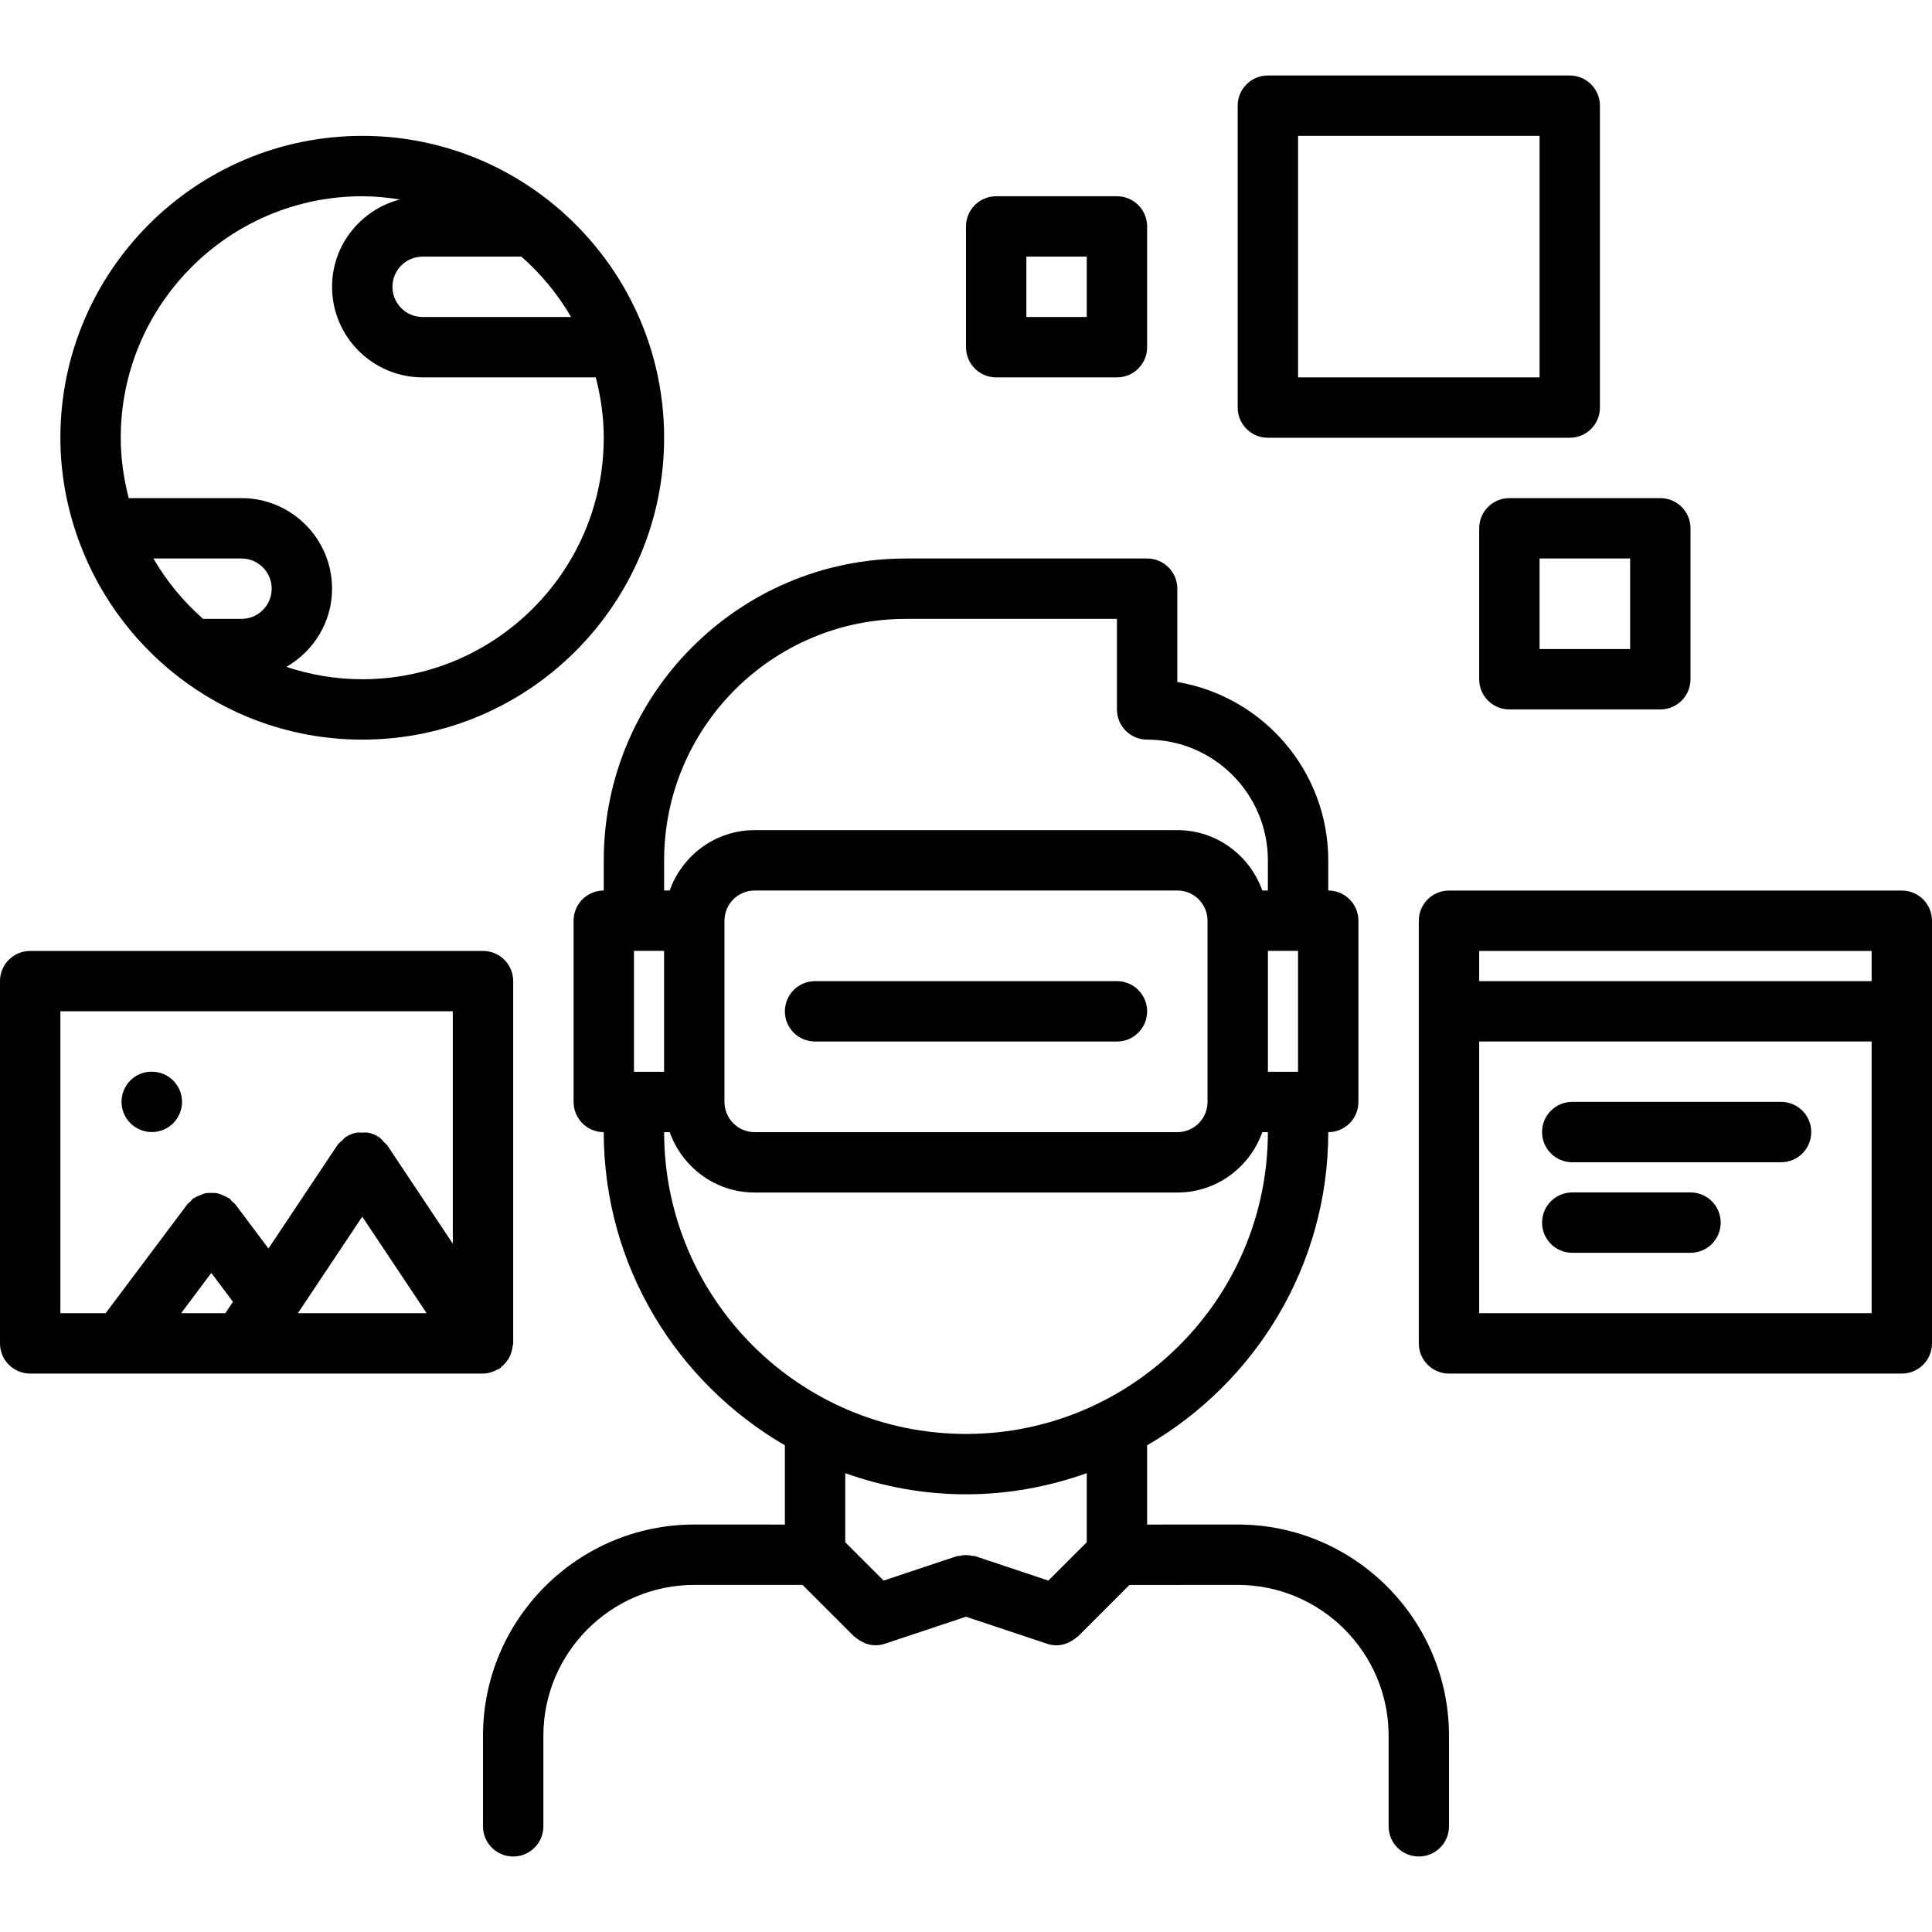
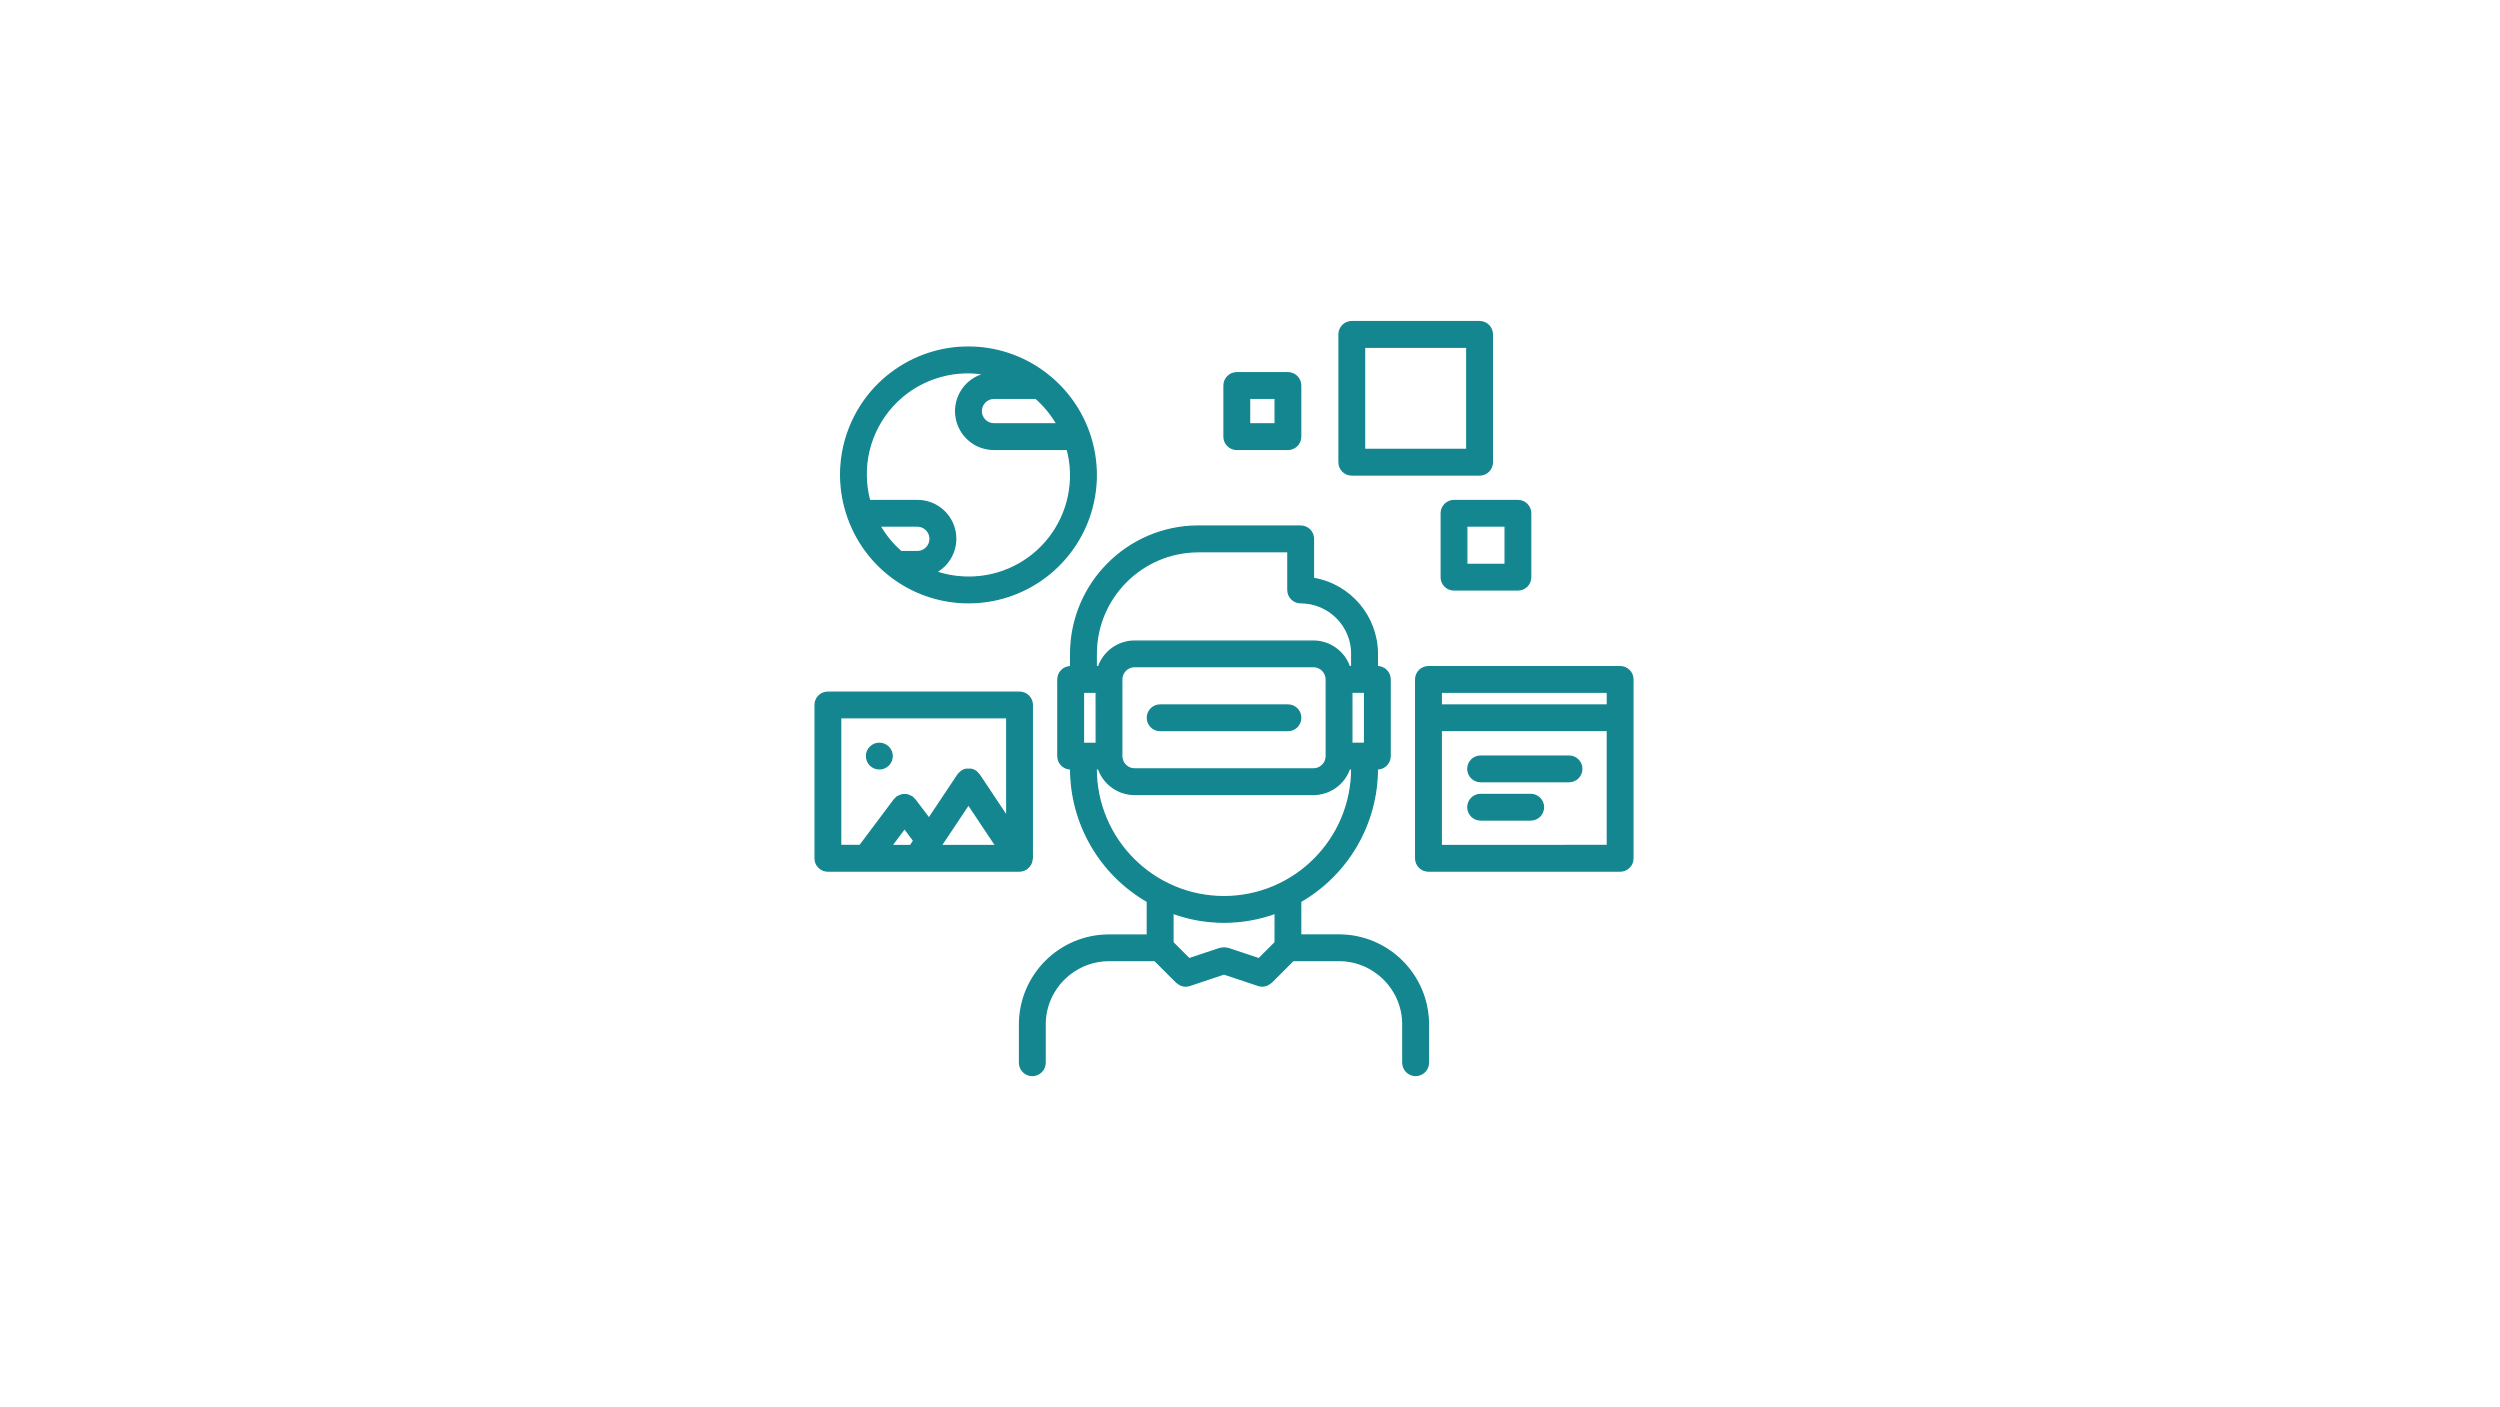
- <svg xmlns="http://www.w3.org/2000/svg" id="icons" enable-background="new 0 0 64 64" height="512" viewBox="0 0 64 64" width="512">
-   <path d="m29.993 18.502c-5.511.004-9.993 4.487-9.993 9.999v.998c-.553.001-.999.447-.999 1v6.005c0 .553.447.999.999 1 .001 4.429 2.42 8.295 6 10.374v2.625l-3-.001c-3.859 0-7 3.14-7 6.999v2.998c0 .553.447 1 1 1s1-.447 1-1v-2.998c0-2.757 2.243-4.999 5-4.999l3.586.001 1.707 1.706c.016.016.037.021.054.035.065.059.137.104.216.144.032.016.062.035.095.048.109.04.224.066.343.066.104 0 .211-.017.316-.052l2.683-.894 2.684.895c.105.035.212.052.316.052.119 0 .233-.026.343-.066.034-.013.063-.032.095-.048.079-.039.15-.085.216-.144.017-.015.038-.02.054-.035l1.707-1.706 3.585-.002c2.757 0 5 2.242 5 4.999v2.998c0 .553.447 1 1 1s1-.447 1-1v-2.998c0-3.859-3.141-6.999-7-6.999l-3 .001v-2.625c3.58-2.079 5.999-5.945 6-10.374.552-.001.999-.447.999-1v-6.005c0-.553-.446-.999-.999-1v-.998c0-2.967-2.167-5.432-5-5.909v-3.091c0-.553-.447-1-1-1h-8c-.002 0-.004.001-.007.001zm13.006 12.997v4.005h-.998v-4.005zm-2.998 5.005c0 .552-.448 1-1 1h-14.002c-.552 0-1-.448-1-1v-6.005c0-.552.448-1 1-1h14.002c.552 0 1 .448 1 1zm-18.002-1h-.998v-4.005h.998zm14.001 15.585-1.271 1.27-2.413-.805c-.036-.012-.072-.006-.108-.014-.069-.015-.136-.026-.208-.026s-.14.012-.209.026c-.036.008-.071.002-.107.014l-2.413.805-1.271-1.27v-2.288c1.253.445 2.596.7 4 .7s2.747-.255 4-.7zm-4-3.588c-5.513 0-9.998-4.484-10-9.997h.184c.414 1.161 1.514 2 2.815 2h14.002c1.302 0 2.401-.839 2.815-2h.184c-.002 5.513-4.487 9.997-10 9.997zm10-19v.998h-.184c-.414-1.161-1.514-2-2.815-2h-14.002c-1.302 0-2.401.839-2.815 2h-.184v-.998c0-4.411 3.589-7.999 8-7.999.002 0 .003-.001.005-.001h6.995v3c0 .553.447 1 1 1 2.206 0 4 1.794 4 4z" />
-   <path d="m63 29.501h-15c-.553 0-1 .447-1 1v14c0 .553.447 1 1 1h15c.553 0 1-.447 1-1v-14c0-.553-.447-1-1-1zm-1 2v1h-13v-1zm-13 12v-9h13v9z" />
-   <path d="m59 36.501h-6.917c-.553 0-1 .447-1 1s.447 1 1 1h6.917c.553 0 1-.447 1-1s-.447-1-1-1z" />
-   <path d="m56 39.501h-3.917c-.553 0-1 .447-1 1s.447 1 1 1h3.917c.553 0 1-.447 1-1s-.447-1-1-1z" />
-   <path d="m18.365 6.795c-.001-.001-.002-.002-.003-.003-1.729-1.431-3.947-2.291-6.362-2.291-5.514 0-10 4.486-10 10 0 1.162.209 2.273.575 3.312.014.041.025.081.044.12 1.405 3.826 5.074 6.568 9.381 6.568 5.514 0 10-4.486 10-10 0-3.098-1.416-5.87-3.635-7.706zm-4.365 3.706c-.552 0-1-.448-1-1s.448-1 1-1h3.273c.65.572 1.207 1.246 1.645 2zm-6 8c.552 0 1 .448 1 1s-.448 1-1 1h-1.273c-.65-.572-1.207-1.246-1.645-2zm4 4c-.878 0-1.722-.147-2.513-.41.9-.519 1.513-1.48 1.513-2.59 0-1.654-1.346-3-3-3h-3.736c-.166-.641-.264-1.309-.264-2 0-4.411 3.589-8 8-8 .426 0 .84.043 1.247.107-1.289.336-2.247 1.5-2.247 2.893 0 1.654 1.346 3 3 3h5.736c.166.641.264 1.309.264 2 0 4.411-3.589 8-8 8z" />
-   <path d="m1 45.501h15 .001c.116 0 .231-.028.344-.069.036-.014.068-.031.103-.049.036-.018.073-.027.107-.05.027-.019.042-.047.066-.066.055-.044.102-.092.145-.146.041-.05.075-.1.104-.154.029-.056.052-.111.07-.172.021-.067.034-.132.041-.201.003-.032.019-.06.019-.093v-12c0-.553-.447-1-1-1h-15c-.553 0-1 .447-1 1v12c0 .553.447 1 1 1zm6-3.334.717.956-.252.378h-1.465zm5-1.863 2.132 3.197h-4.264zm-10-6.803h13v7.697l-2.164-3.246c-.001-.001-.001-.002-.002-.003l-.002-.003c-.028-.043-.071-.067-.105-.104-.054-.061-.102-.126-.172-.173-.001-.001-.002-.001-.002-.001-.11-.073-.233-.122-.361-.147-.065-.012-.128-.001-.192-.001s-.128-.011-.192.001c-.128.025-.251.075-.361.148-.001 0-.001 0-.001 0-.038.025-.06.063-.093.093-.065.057-.135.109-.185.185l-.002.003c-.001.001-.001.002-.002.003l-2.271 3.406-1.093-1.458c-.029-.04-.072-.062-.106-.095-.034-.034-.055-.076-.094-.105-.016-.012-.035-.014-.051-.024-.061-.04-.125-.065-.192-.092-.056-.021-.107-.046-.165-.057-.065-.014-.131-.011-.198-.011-.062.001-.12-.002-.181.01-.062.012-.117.037-.177.062-.063.025-.125.049-.184.087-.017.012-.036.014-.052.025-.039.029-.061.072-.095.105-.034.034-.076.056-.105.095l-2.7 3.6h-1.5z" />
-   <path d="m5.03 37.501c.552 0 1-.447 1-1s-.448-1-1-1h-.01c-.552 0-.994.447-.994 1s.452 1 1.004 1z" />
-   <path d="m52 2.501h-10c-.553 0-1 .447-1 1v10c0 .553.447 1 1 1h10c.553 0 1-.447 1-1v-10c0-.553-.447-1-1-1zm-1 10h-8v-8h8z" />
-   <path d="m49 17.501v5c0 .553.447 1 1 1h5c.553 0 1-.447 1-1v-5c0-.553-.447-1-1-1h-5c-.553 0-1 .447-1 1zm2 1h3v3h-3z" />
-   <path d="m37 12.501c.553 0 1-.447 1-1v-4c0-.553-.447-1-1-1h-4c-.553 0-1 .447-1 1v4c0 .553.447 1 1 1zm-3-4h2v2h-2z" />
-   <path d="m37 32.502h-10c-.553 0-1 .447-1 1s.447 1 1 1h10c.553 0 1-.447 1-1s-.447-1-1-1z" />
+ <svg xmlns="http://www.w3.org/2000/svg" id="Layer_1" data-name="Layer 1" viewBox="0 0 1920 1080">
+   <defs>
+     <style>.cls-1{fill:#138690;stroke:#138690;stroke-miterlimit:10;}</style>
+   </defs>
+   <path class="cls-1" d="M920.34,404a98.24,98.24,0,0,0-98.07,98.13V512a9.8,9.8,0,0,0-9.8,9.81v58.93a9.81,9.81,0,0,0,9.8,9.81,117.75,117.75,0,0,0,58.88,101.81v25.76H851.72A68.78,68.78,0,0,0,783,786.76v29.42a9.81,9.81,0,0,0,19.63,0V786.76a49.12,49.12,0,0,1,49.07-49.06h35.19l16.75,16.74a6.1,6.1,0,0,0,.53.34,9.4,9.4,0,0,0,2.12,1.41c.31.16.61.34.93.47a9.35,9.35,0,0,0,6.47.14L940,748l26.34,8.78a9.35,9.35,0,0,0,6.47-.14,10.37,10.37,0,0,0,.93-.47,9.29,9.29,0,0,0,2.12-1.41c.17-.15.37-.2.53-.34l16.75-16.74,35.18,0a49.12,49.12,0,0,1,49.07,49.06v29.42a9.81,9.81,0,0,0,19.63,0V786.76a68.78,68.78,0,0,0-68.7-68.69H998.92V692.33a117.75,117.75,0,0,0,58.88-101.81,9.81,9.81,0,0,0,9.8-9.81V521.77a9.8,9.8,0,0,0-9.8-9.81v-9.79a58.91,58.91,0,0,0-49.07-58V413.84a9.8,9.8,0,0,0-9.81-9.81H920.34ZM1048,531.59v39.3h-9.79v-39.3Zm-29.42,49.12a9.82,9.82,0,0,1-9.81,9.81H871.33a9.82,9.82,0,0,1-9.81-9.81V521.77a9.82,9.82,0,0,1,9.81-9.81h137.41a9.82,9.82,0,0,1,9.81,9.81Zm-176.67-9.81H832.1v-39.3h9.79ZM979.3,723.84,966.82,736.3l-23.68-7.9a9.78,9.78,0,0,0-1.06-.14,9.45,9.45,0,0,0-2-.26,10.2,10.2,0,0,0-2.05.26,9.61,9.61,0,0,0-1.05.14l-23.68,7.9-12.47-12.46V701.38a115.59,115.59,0,0,0,78.51,0ZM940,688.63a98.25,98.25,0,0,1-98.14-98.11h1.81a29.4,29.4,0,0,0,27.63,19.63h137.41a29.39,29.39,0,0,0,27.63-19.63h1.81A98.25,98.25,0,0,1,940,688.63Zm98.14-186.46V512h-1.81a29.4,29.4,0,0,0-27.63-19.63H871.33A29.39,29.39,0,0,0,843.71,512H841.9v-9.79a78.59,78.59,0,0,1,78.51-78.5h68.7V453.1a9.8,9.8,0,0,0,9.81,9.81,39.29,39.29,0,0,1,39.26,39.26Z" />
+   <path class="cls-1" d="M1244.27,512H1097.06a9.8,9.8,0,0,0-9.81,9.81V659.19a9.8,9.8,0,0,0,9.81,9.81h147.21a9.8,9.8,0,0,0,9.81-9.81V521.79A9.8,9.8,0,0,0,1244.27,512Zm-9.81,19.63v9.81H1106.87v-9.81ZM1106.87,649.37V561h127.58v88.32Z" />
+   <path class="cls-1" d="M1205,580.68h-67.88a9.81,9.81,0,0,0,0,19.63H1205a9.81,9.81,0,0,0,0-19.63Z" />
+   <path class="cls-1" d="M1175.57,610.12h-38.44a9.81,9.81,0,0,0,0,19.63h38.44a9.81,9.81,0,0,0,0-19.63Z" />
+   <path class="cls-1" d="M806.23,289.15l0,0A98,98,0,0,0,651.27,397.28a9.94,9.94,0,0,0,.43,1.18A98.08,98.08,0,1,0,806.23,289.15Zm-42.84,36.37a9.81,9.81,0,0,1,0-19.63h32.12a79,79,0,0,1,16.14,19.63ZM704.51,404a9.81,9.81,0,0,1,0,19.63H692A79,79,0,0,1,675.87,404Zm39.26,39.26a78,78,0,0,1-24.66-4,29.34,29.34,0,0,0-14.59-54.86H667.85A78,78,0,0,1,756,287.31a29.38,29.38,0,0,0,7.39,57.83h56.29a78.18,78.18,0,0,1-75.92,98.14Z" />
+   <path class="cls-1" d="M635.81,669H783a10,10,0,0,0,3.38-.68,10.53,10.53,0,0,0,1-.48,8.5,8.5,0,0,0,1.05-.49c.26-.19.41-.46.65-.65a8.93,8.93,0,0,0,1.42-1.43,8.8,8.8,0,0,0,1.71-3.2,9.78,9.78,0,0,0,.4-2c0-.31.19-.59.19-.91V541.42a9.8,9.8,0,0,0-9.81-9.81H635.81a9.8,9.8,0,0,0-9.81,9.81V659.19A9.8,9.8,0,0,0,635.81,669Zm58.88-32.72,7,9.38-2.47,3.71H684.88ZM743.77,618l20.92,31.37H722.84Zm-98.14-66.76H773.21v75.54L752,594.92l0,0,0,0a8.44,8.44,0,0,0-1-1,9.21,9.21,0,0,0-1.69-1.7h0a9.79,9.79,0,0,0-3.54-1.44,181,181,0,0,0-3.77,0,9.81,9.81,0,0,0-3.54,1.45h0a8,8,0,0,0-.91.91,9.36,9.36,0,0,0-1.82,1.82l0,0,0,0-22.29,33.43L702.55,614a7.77,7.77,0,0,0-1-.93,9.21,9.21,0,0,0-.92-1c-.16-.12-.34-.14-.5-.24a10.38,10.38,0,0,0-1.88-.9,9.88,9.88,0,0,0-1.62-.56,9.16,9.16,0,0,0-1.94-.11,9.76,9.76,0,0,0-1.78.1,8.92,8.92,0,0,0-1.74.61,10.09,10.09,0,0,0-1.81.85c-.17.12-.35.14-.51.25a10.27,10.27,0,0,0-.93,1,9.3,9.3,0,0,0-1,.93l-26.5,35.33H645.63Z" />
+   <path class="cls-1" d="M675.36,590.49a9.81,9.81,0,1,0,0-19.63h-.1a9.81,9.81,0,0,0,.1,19.63Z" />
+   <path class="cls-1" d="M1136.32,247h-98.14a9.8,9.8,0,0,0-9.81,9.81V355a9.8,9.8,0,0,0,9.81,9.81h98.14a9.8,9.8,0,0,0,9.81-9.81V256.82A9.8,9.8,0,0,0,1136.32,247Zm-9.81,98.14H1048V266.64h78.51Z" />
+   <path class="cls-1" d="M1106.87,394.21v49.07a9.8,9.8,0,0,0,9.81,9.81h49.07a9.8,9.8,0,0,0,9.81-9.81V394.21a9.8,9.8,0,0,0-9.81-9.81h-49.07A9.8,9.8,0,0,0,1106.87,394.21ZM1126.5,404h29.44v29.44H1126.5Z" />
+   <path class="cls-1" d="M989.11,345.15a9.8,9.8,0,0,0,9.81-9.81V296.08a9.8,9.8,0,0,0-9.81-9.81H949.85a9.8,9.8,0,0,0-9.81,9.81v39.26a9.8,9.8,0,0,0,9.81,9.81Zm-29.44-39.26H979.3v19.63H959.67Z" />
+   <path class="cls-1" d="M989.11,541.43H891a9.81,9.81,0,0,0,0,19.63h98.14a9.81,9.81,0,1,0,0-19.63Z" />
</svg>
